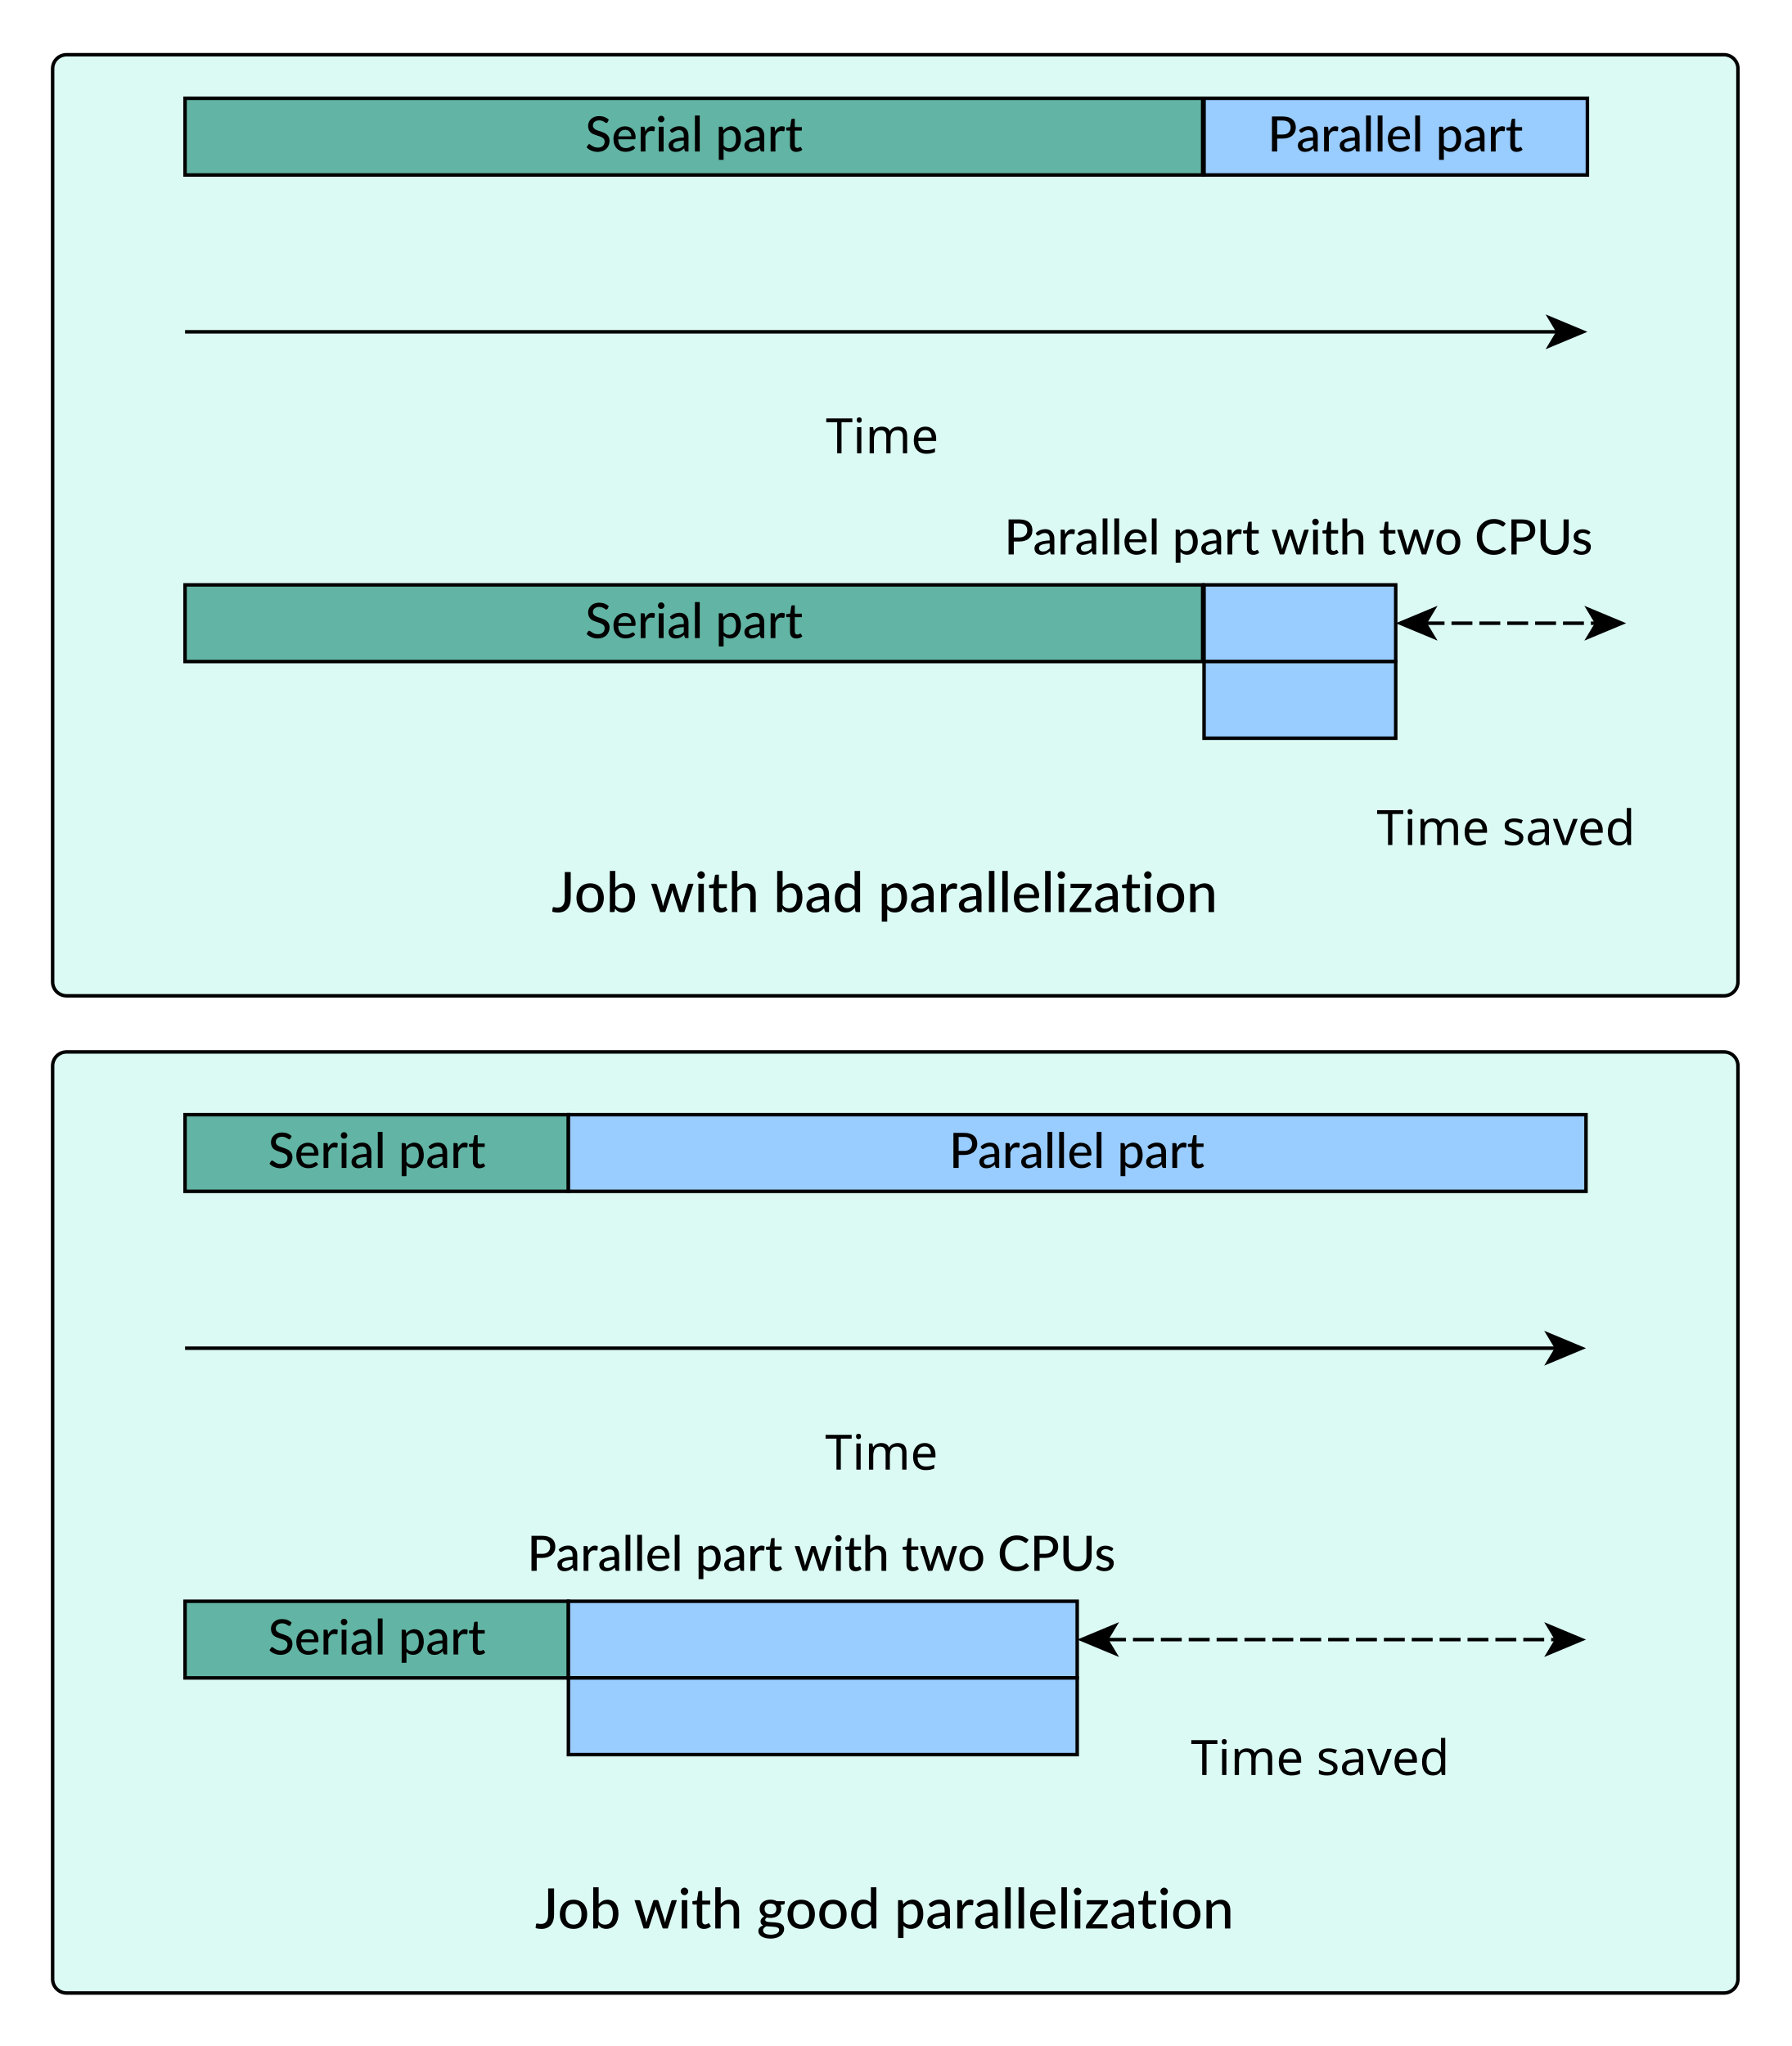
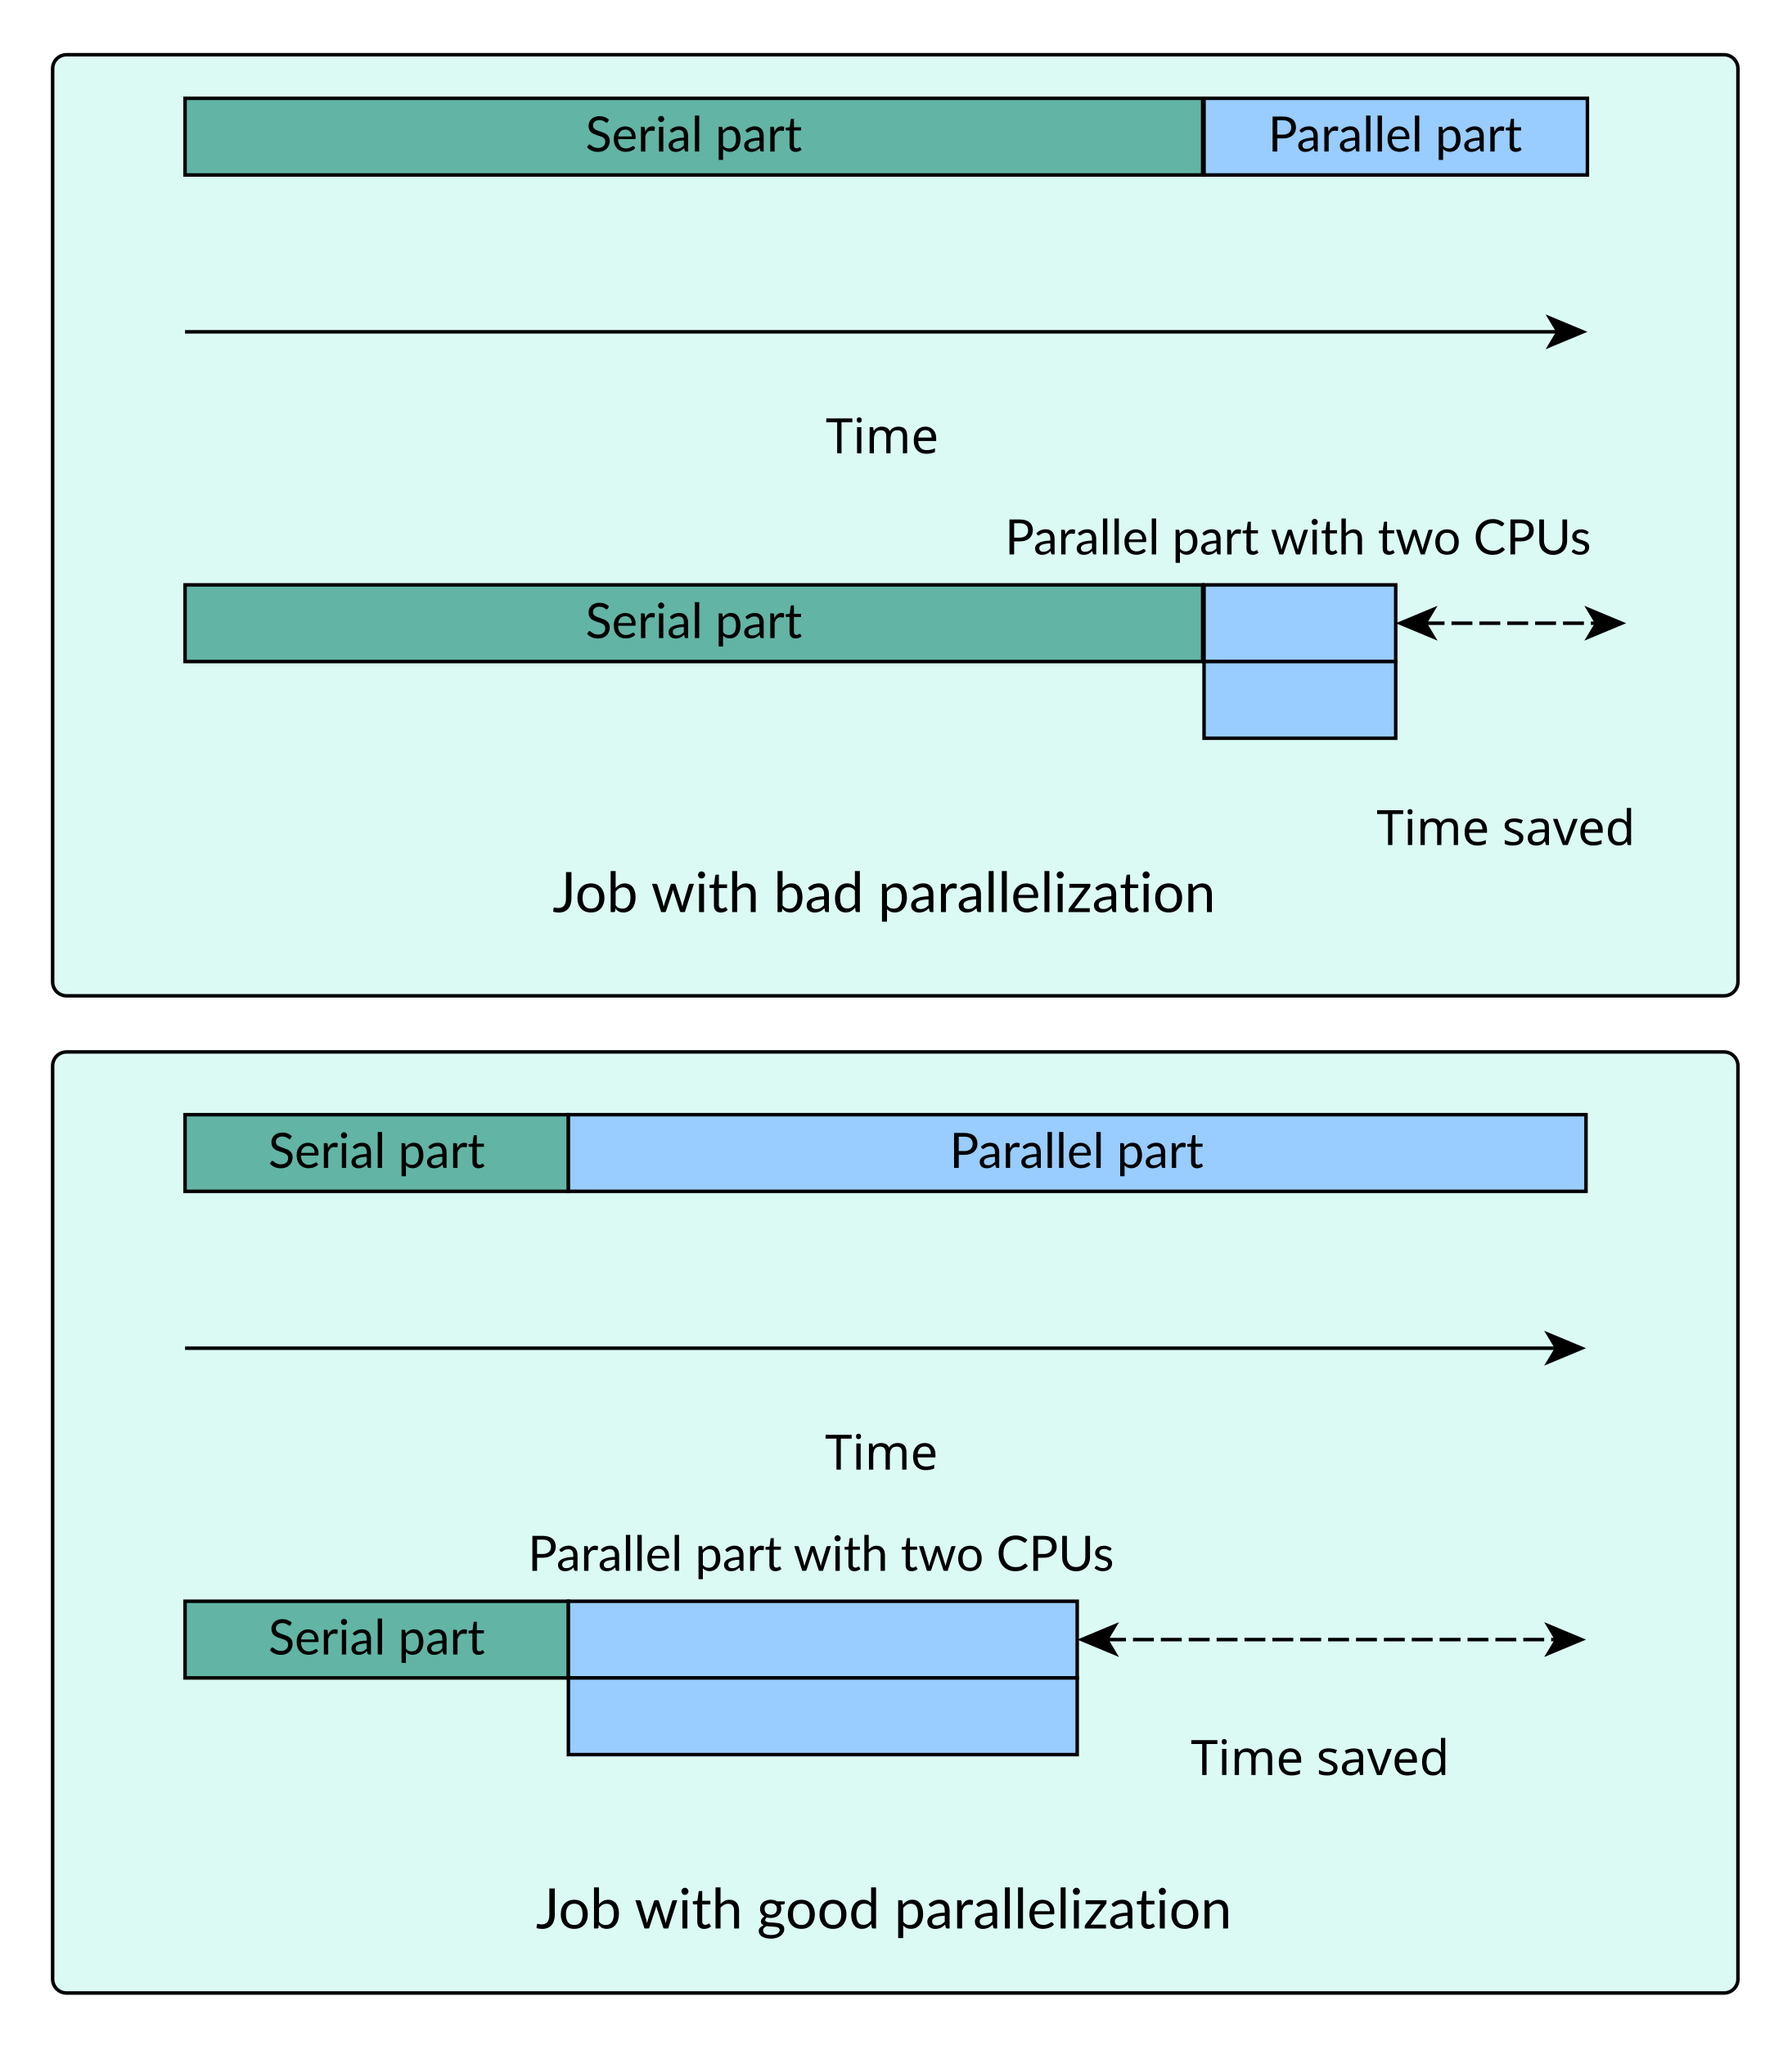
<svg xmlns="http://www.w3.org/2000/svg" fill-opacity="1" color-rendering="auto" color-interpolation="auto" text-rendering="auto" stroke="black" stroke-linecap="square" width="514" stroke-miterlimit="10" shape-rendering="auto" stroke-opacity="1" fill="black" stroke-dasharray="none" font-weight="normal" stroke-width="1" height="587" font-family="'Dialog'" font-style="normal" stroke-linejoin="miter" font-size="12px" stroke-dashoffset="0" image-rendering="auto">
  <defs id="genericDefs" />
  <g>
    <defs id="defs1">
      <clipPath clipPathUnits="userSpaceOnUse" id="clipPath1">
        <path d="M0 0 L514 0 L514 587 L0 587 L0 0 Z" />
      </clipPath>
      <clipPath clipPathUnits="userSpaceOnUse" id="clipPath2">
        <path d="M47 -8 L561 -8 L561 579 L47 579 L47 -8 Z" />
      </clipPath>
    </defs>
    <g fill="rgb(219,250,244)" text-rendering="geometricPrecision" shape-rendering="geometricPrecision" transform="matrix(1,0,0,1,-47,8)" stroke="rgb(219,250,244)">
      <rect x="62.102" y="7.7" clip-path="url(#clipPath2)" width="483.6" rx="4" ry="4" height="270" stroke="none" />
    </g>
    <g text-rendering="geometricPrecision" stroke-miterlimit="1.45" shape-rendering="geometricPrecision" transform="matrix(1,0,0,1,-47,8)" stroke-linecap="butt">
      <rect x="62.102" y="7.7" clip-path="url(#clipPath2)" fill="none" width="483.6" rx="4" ry="4" height="270" />
    </g>
    <g fill="rgb(219,250,244)" text-rendering="geometricPrecision" shape-rendering="geometricPrecision" transform="matrix(1,0,0,1,-47,8)" stroke="rgb(219,250,244)">
      <rect x="62.102" y="293.8" clip-path="url(#clipPath2)" width="483.6" rx="4" ry="4" height="270" stroke="none" />
    </g>
    <g text-rendering="geometricPrecision" stroke-miterlimit="1.45" shape-rendering="geometricPrecision" transform="matrix(1,0,0,1,-47,8)" stroke-linecap="butt">
      <rect x="62.102" y="293.8" clip-path="url(#clipPath2)" fill="none" width="483.6" rx="4" ry="4" height="270" />
    </g>
    <g fill="rgb(98,180,164)" text-rendering="geometricPrecision" shape-rendering="geometricPrecision" transform="matrix(1,0,0,1,-47,8)" stroke="rgb(98,180,164)">
      <rect x="100.102" width="292" height="22" y="20.2" clip-path="url(#clipPath2)" stroke="none" />
    </g>
    <g text-rendering="geometricPrecision" stroke-miterlimit="1.45" shape-rendering="geometricPrecision" transform="matrix(1,0,0,1,-47,8)" stroke-linecap="butt">
      <rect fill="none" x="100.102" width="292" height="22" y="20.2" clip-path="url(#clipPath2)" />
-       <text x="214.9" font-size="14px" y="35.47" clip-path="url(#clipPath2)" font-family="'Lato Medium'" stroke="none" xml:space="preserve">Serial part</text>
+       <text x="214.998" font-size="14px" y="35.47" clip-path="url(#clipPath2)" font-family="'Lato'" stroke="none" xml:space="preserve">Serial part</text>
    </g>
    <g fill="rgb(153,204,255)" text-rendering="geometricPrecision" shape-rendering="geometricPrecision" transform="matrix(1,0,0,1,-47,8)" stroke="rgb(153,204,255)">
      <rect x="392.502" width="110" height="22" y="20.2" clip-path="url(#clipPath2)" stroke="none" />
    </g>
    <g text-rendering="geometricPrecision" stroke-miterlimit="1.45" shape-rendering="geometricPrecision" transform="matrix(1,0,0,1,-47,8)" stroke-linecap="butt">
      <rect fill="none" x="392.502" width="110" height="22" y="20.2" clip-path="url(#clipPath2)" />
-       <text x="410.749" font-size="14px" y="35.47" clip-path="url(#clipPath2)" font-family="'Lato Medium'" stroke="none" xml:space="preserve">Parallel part</text>
+       <text x="410.889" font-size="14px" y="35.47" clip-path="url(#clipPath2)" font-family="'Lato'" stroke="none" xml:space="preserve">Parallel part</text>
    </g>
    <g fill="rgb(153,204,255)" text-rendering="geometricPrecision" shape-rendering="geometricPrecision" transform="matrix(1,0,0,1,-47,8)" stroke="rgb(153,204,255)">
      <rect x="392.502" width="55" height="22" y="159.8" clip-path="url(#clipPath2)" stroke="none" />
    </g>
    <g text-rendering="geometricPrecision" stroke-miterlimit="1.45" shape-rendering="geometricPrecision" transform="matrix(1,0,0,1,-47,8)" stroke-linecap="butt">
      <rect fill="none" x="392.502" width="55" height="22" y="159.8" clip-path="url(#clipPath2)" />
-       <text x="335.173" font-size="14px" y="151.07" clip-path="url(#clipPath2)" font-family="'Lato Medium'" stroke="none" xml:space="preserve">Parallel part with two CPUs</text>
+       <text x="335.383" font-size="14px" y="151.07" clip-path="url(#clipPath2)" font-family="'Lato'" stroke="none" xml:space="preserve">Parallel part with two CPUs</text>
    </g>
    <g fill="rgb(98,180,164)" text-rendering="geometricPrecision" shape-rendering="geometricPrecision" transform="matrix(1,0,0,1,-47,8)" stroke="rgb(98,180,164)">
      <rect x="100.102" width="292" height="22" y="159.8" clip-path="url(#clipPath2)" stroke="none" />
    </g>
    <g text-rendering="geometricPrecision" stroke-miterlimit="1.45" shape-rendering="geometricPrecision" transform="matrix(1,0,0,1,-47,8)" stroke-linecap="butt">
      <rect fill="none" x="100.102" width="292" height="22" y="159.8" clip-path="url(#clipPath2)" />
-       <text x="214.9" font-size="14px" y="175.07" clip-path="url(#clipPath2)" font-family="'Lato Medium'" stroke="none" xml:space="preserve">Serial part</text>
+       <text x="214.998" font-size="14px" y="175.07" clip-path="url(#clipPath2)" font-family="'Lato'" stroke="none" xml:space="preserve">Serial part</text>
    </g>
    <g fill="rgb(153,204,255)" text-rendering="geometricPrecision" shape-rendering="geometricPrecision" transform="matrix(1,0,0,1,-47,8)" stroke="rgb(153,204,255)">
      <rect x="392.502" width="55" height="22" y="181.8" clip-path="url(#clipPath2)" stroke="none" />
    </g>
    <g text-rendering="geometricPrecision" stroke-miterlimit="1.45" shape-rendering="geometricPrecision" transform="matrix(1,0,0,1,-47,8)" stroke-linecap="butt">
      <rect fill="none" x="392.502" width="55" height="22" y="181.8" clip-path="url(#clipPath2)" />
-       <text x="205.283" font-size="16px" y="253.68" clip-path="url(#clipPath2)" font-family="'Lato Medium'" stroke="none" xml:space="preserve">Job with bad parallelization</text>
+       <text x="205.555" font-size="16px" y="253.68" clip-path="url(#clipPath2)" font-family="'Lato'" stroke="none" xml:space="preserve">Job with bad parallelization</text>
    </g>
    <g fill="rgb(98,180,164)" text-rendering="geometricPrecision" shape-rendering="geometricPrecision" transform="matrix(1,0,0,1,-47,8)" stroke="rgb(98,180,164)">
      <rect x="100.102" width="110" height="22" y="311.8" clip-path="url(#clipPath2)" stroke="none" />
    </g>
    <g text-rendering="geometricPrecision" stroke-miterlimit="1.45" shape-rendering="geometricPrecision" transform="matrix(1,0,0,1,-47,8)" stroke-linecap="butt">
      <rect fill="none" x="100.102" width="110" height="22" y="311.8" clip-path="url(#clipPath2)" />
-       <text x="123.9" font-size="14px" y="327.07" clip-path="url(#clipPath2)" font-family="'Lato Medium'" stroke="none" xml:space="preserve">Serial part</text>
+       <text x="123.998" font-size="14px" y="327.07" clip-path="url(#clipPath2)" font-family="'Lato'" stroke="none" xml:space="preserve">Serial part</text>
    </g>
    <g fill="rgb(153,204,255)" text-rendering="geometricPrecision" shape-rendering="geometricPrecision" transform="matrix(1,0,0,1,-47,8)" stroke="rgb(153,204,255)">
      <rect x="210.102" width="292" height="22" y="311.8" clip-path="url(#clipPath2)" stroke="none" />
    </g>
    <g text-rendering="geometricPrecision" stroke-miterlimit="1.45" shape-rendering="geometricPrecision" transform="matrix(1,0,0,1,-47,8)" stroke-linecap="butt">
      <rect fill="none" x="210.102" width="292" height="22" y="311.8" clip-path="url(#clipPath2)" />
-       <text x="319.349" font-size="14px" y="327.07" clip-path="url(#clipPath2)" font-family="'Lato Medium'" stroke="none" xml:space="preserve">Parallel part</text>
-       <text x="200.507" font-size="16px" y="545.28" clip-path="url(#clipPath2)" font-family="'Lato Medium'" stroke="none" xml:space="preserve">Job with good parallelization</text>
+       <text x="319.489" font-size="14px" y="327.07" clip-path="url(#clipPath2)" font-family="'Lato'" stroke="none" xml:space="preserve">Parallel part</text>
+       <text x="200.779" font-size="16px" y="545.28" clip-path="url(#clipPath2)" font-family="'Lato'" stroke="none" xml:space="preserve">Job with good parallelization</text>
    </g>
    <g fill="rgb(98,180,164)" text-rendering="geometricPrecision" shape-rendering="geometricPrecision" transform="matrix(1,0,0,1,-47,8)" stroke="rgb(98,180,164)">
      <rect x="100.102" width="110" height="22" y="451.4" clip-path="url(#clipPath2)" stroke="none" />
    </g>
    <g text-rendering="geometricPrecision" stroke-miterlimit="1.45" shape-rendering="geometricPrecision" transform="matrix(1,0,0,1,-47,8)" stroke-linecap="butt">
      <rect fill="none" x="100.102" width="110" height="22" y="451.4" clip-path="url(#clipPath2)" />
-       <text x="123.9" font-size="14px" y="466.67" clip-path="url(#clipPath2)" font-family="'Lato Medium'" stroke="none" xml:space="preserve">Serial part</text>
+       <text x="123.998" font-size="14px" y="466.67" clip-path="url(#clipPath2)" font-family="'Lato'" stroke="none" xml:space="preserve">Serial part</text>
    </g>
    <g fill="rgb(153,204,255)" text-rendering="geometricPrecision" shape-rendering="geometricPrecision" transform="matrix(1,0,0,1,-47,8)" stroke="rgb(153,204,255)">
      <rect x="210.102" width="146" height="22" y="451.4" clip-path="url(#clipPath2)" stroke="none" />
    </g>
    <g text-rendering="geometricPrecision" stroke-miterlimit="1.45" shape-rendering="geometricPrecision" transform="matrix(1,0,0,1,-47,8)" stroke-linecap="butt">
      <rect fill="none" x="210.102" width="146" height="22" y="451.4" clip-path="url(#clipPath2)" />
-       <text x="198.273" font-size="14px" y="442.67" clip-path="url(#clipPath2)" font-family="'Lato Medium'" stroke="none" xml:space="preserve">Parallel part with two CPUs</text>
+       <text x="198.483" font-size="14px" y="442.67" clip-path="url(#clipPath2)" font-family="'Lato'" stroke="none" xml:space="preserve">Parallel part with two CPUs</text>
    </g>
    <g fill="rgb(153,204,255)" text-rendering="geometricPrecision" shape-rendering="geometricPrecision" transform="matrix(1,0,0,1,-47,8)" stroke="rgb(153,204,255)">
      <rect x="210.102" width="146" height="22" y="473.4" clip-path="url(#clipPath2)" stroke="none" />
    </g>
    <g text-rendering="geometricPrecision" stroke-miterlimit="1.45" shape-rendering="geometricPrecision" transform="matrix(1,0,0,1,-47,8)" stroke-linecap="butt">
      <rect fill="none" x="210.102" width="146" height="22" y="473.4" clip-path="url(#clipPath2)" />
      <path fill="none" d="M100.102 87.2 L494.502 87.2" clip-path="url(#clipPath2)" />
      <path d="M502.502 87.2 L490.502 82.2 L493.502 87.2 L490.502 92.2 Z" clip-path="url(#clipPath2)" stroke="none" />
      <text x="283.956" font-size="14px" y="122.047" clip-path="url(#clipPath2)" font-family="sans-serif" stroke="none" xml:space="preserve">Time</text>
      <path fill="none" stroke-dasharray="6,2" d="M455.502 170.8 L505.622 170.8" clip-path="url(#clipPath2)" />
      <path stroke-dasharray="6,2" d="M447.502 170.8 L459.502 175.8 L456.502 170.8 L459.502 165.8 Z" clip-path="url(#clipPath2)" stroke="none" />
      <path stroke-dasharray="6,2" d="M513.622 170.8 L501.622 165.8 L504.622 170.8 L501.622 175.8 Z" clip-path="url(#clipPath2)" stroke="none" />
      <text x="442.022" font-size="14px" y="234.447" clip-path="url(#clipPath2)" font-family="sans-serif" stroke="none" xml:space="preserve">Time saved</text>
      <path fill="none" d="M100.102 378.8 L494.102 378.8" clip-path="url(#clipPath2)" />
      <path d="M502.102 378.8 L490.102 373.8 L493.102 378.8 L490.102 383.8 Z" clip-path="url(#clipPath2)" stroke="none" />
      <text x="283.756" font-size="14px" y="413.647" clip-path="url(#clipPath2)" font-family="sans-serif" stroke="none" xml:space="preserve">Time</text>
      <path fill="none" stroke-dasharray="6,2" d="M364.102 462.4 L494.102 462.4" clip-path="url(#clipPath2)" />
      <path stroke-dasharray="6,2" d="M356.102 462.4 L368.102 467.4 L365.102 462.4 L368.102 457.4 Z" clip-path="url(#clipPath2)" stroke="none" />
      <path stroke-dasharray="6,2" d="M502.102 462.4 L490.102 457.4 L493.102 462.4 L490.102 467.4 Z" clip-path="url(#clipPath2)" stroke="none" />
      <text x="388.702" font-size="14px" y="501.247" clip-path="url(#clipPath2)" font-family="sans-serif" stroke="none" xml:space="preserve">Time saved</text>
    </g>
  </g>
</svg>
